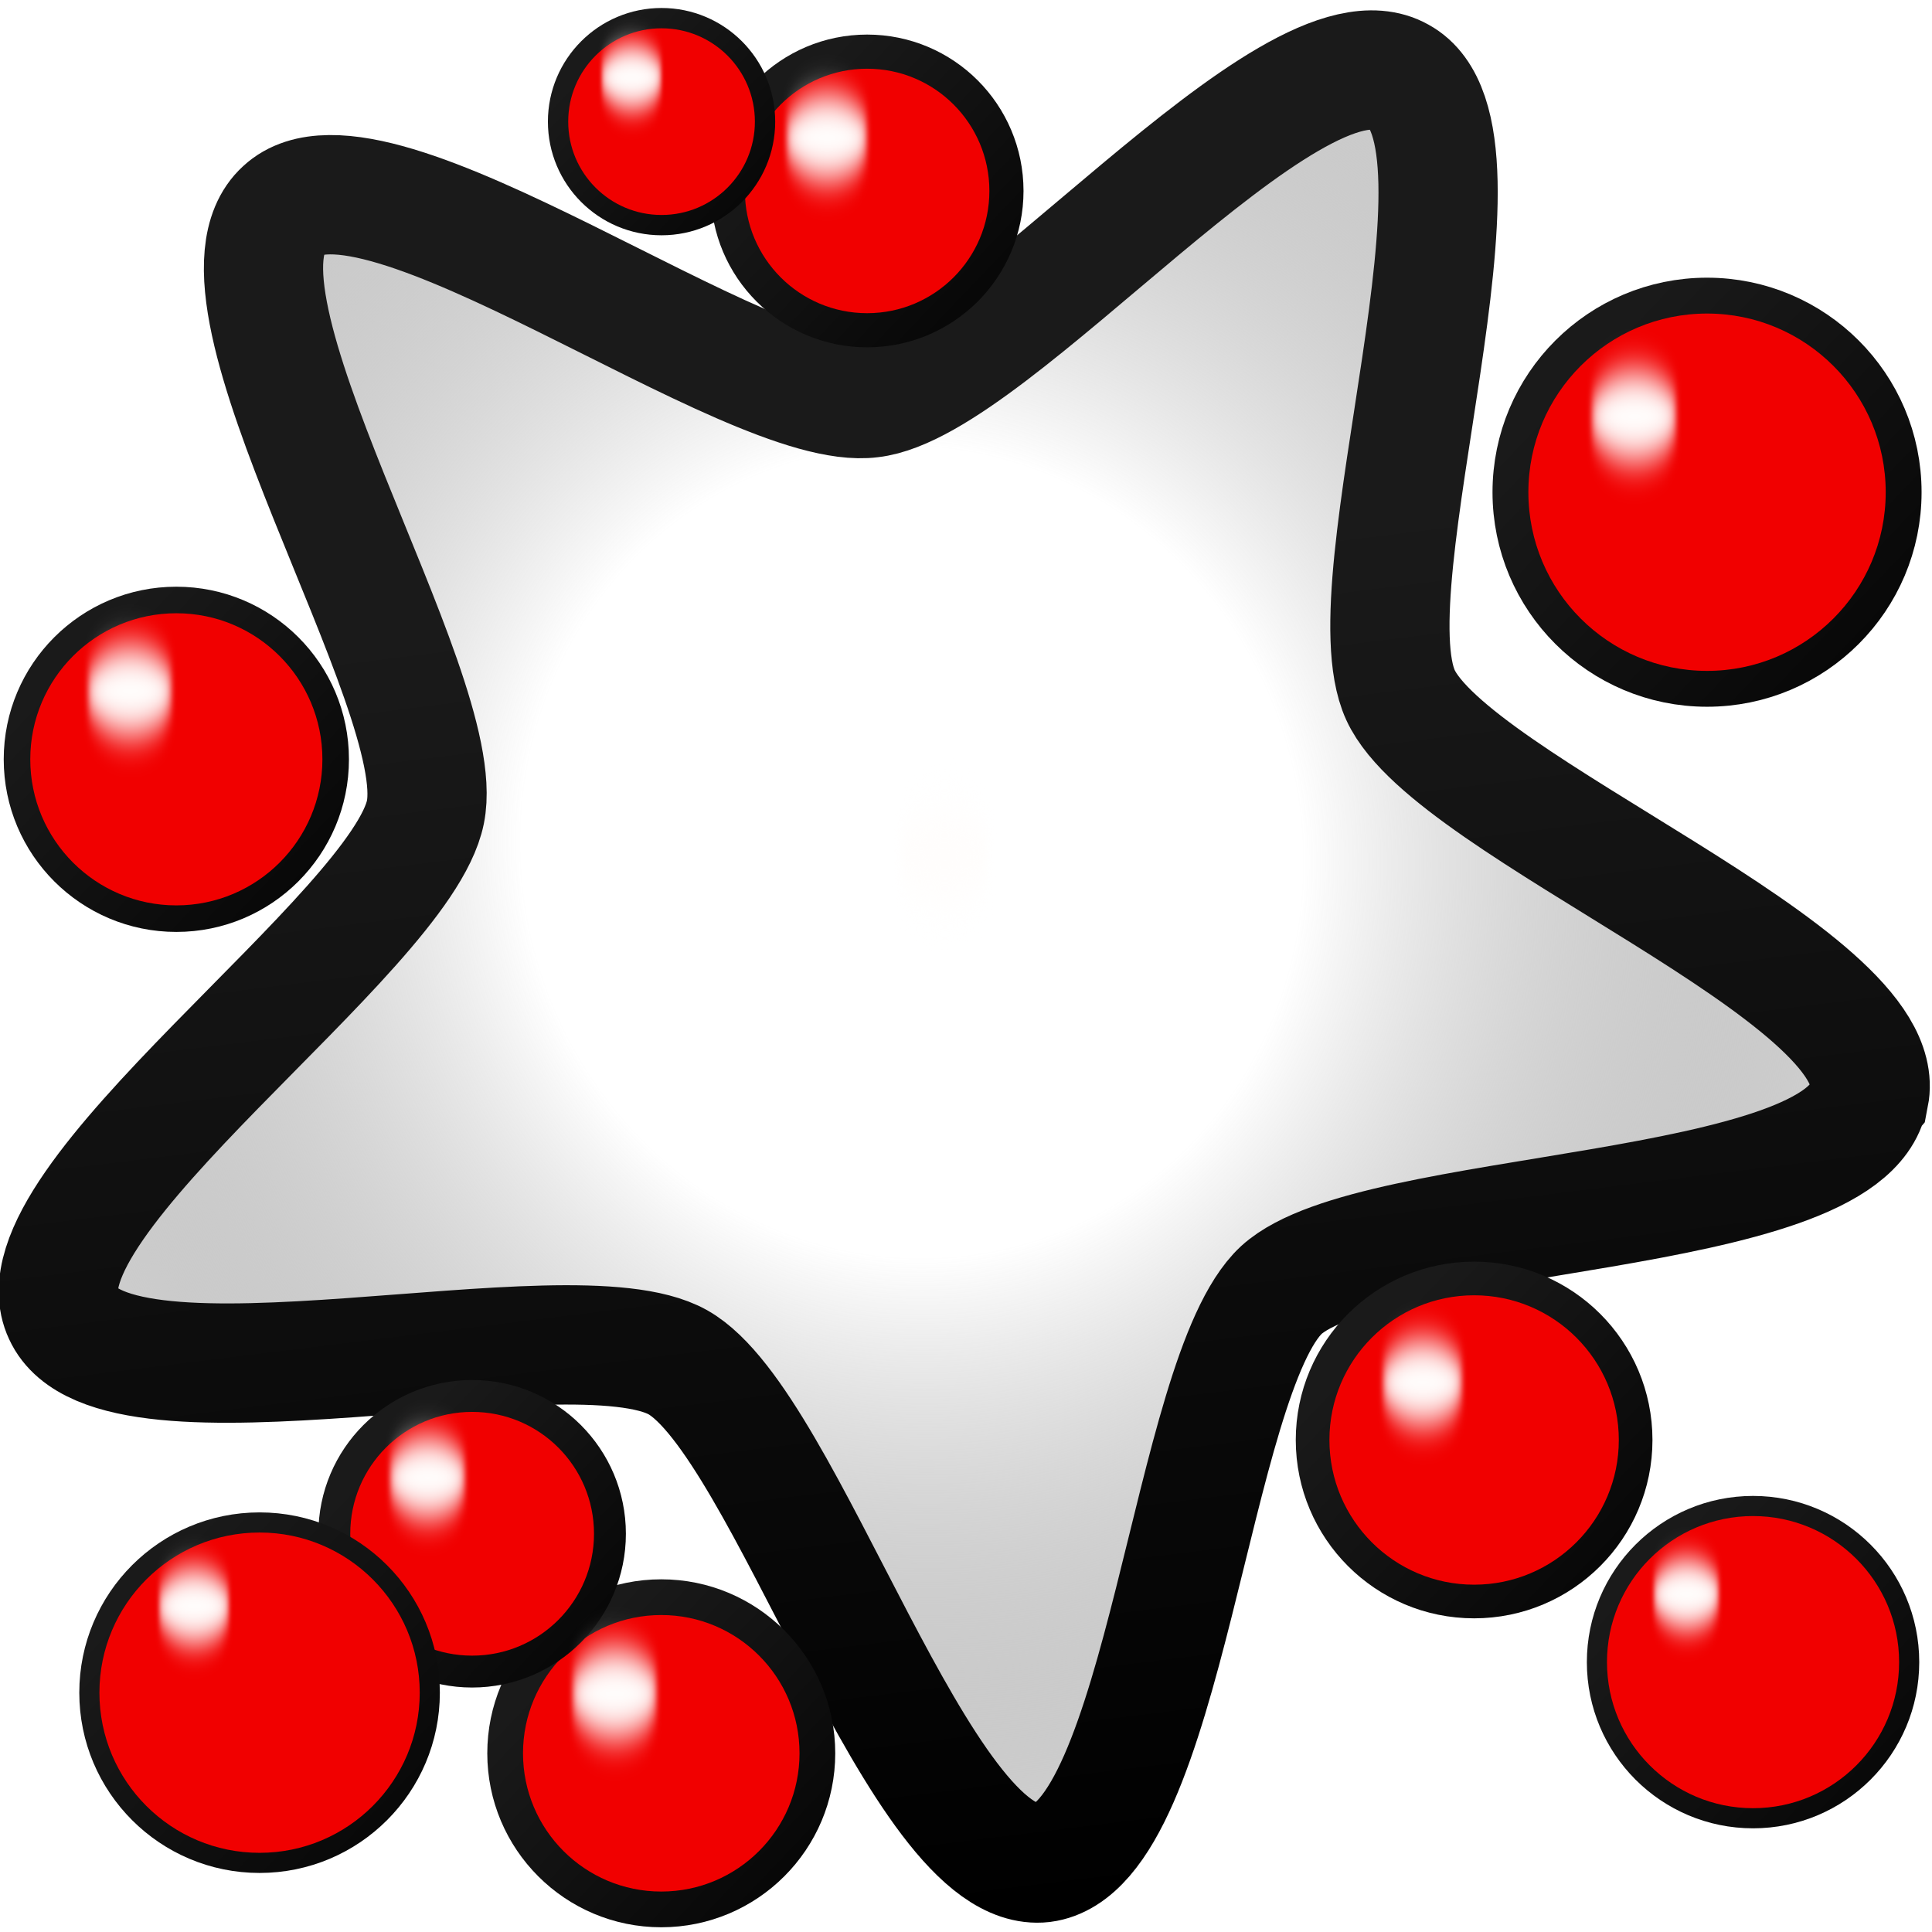
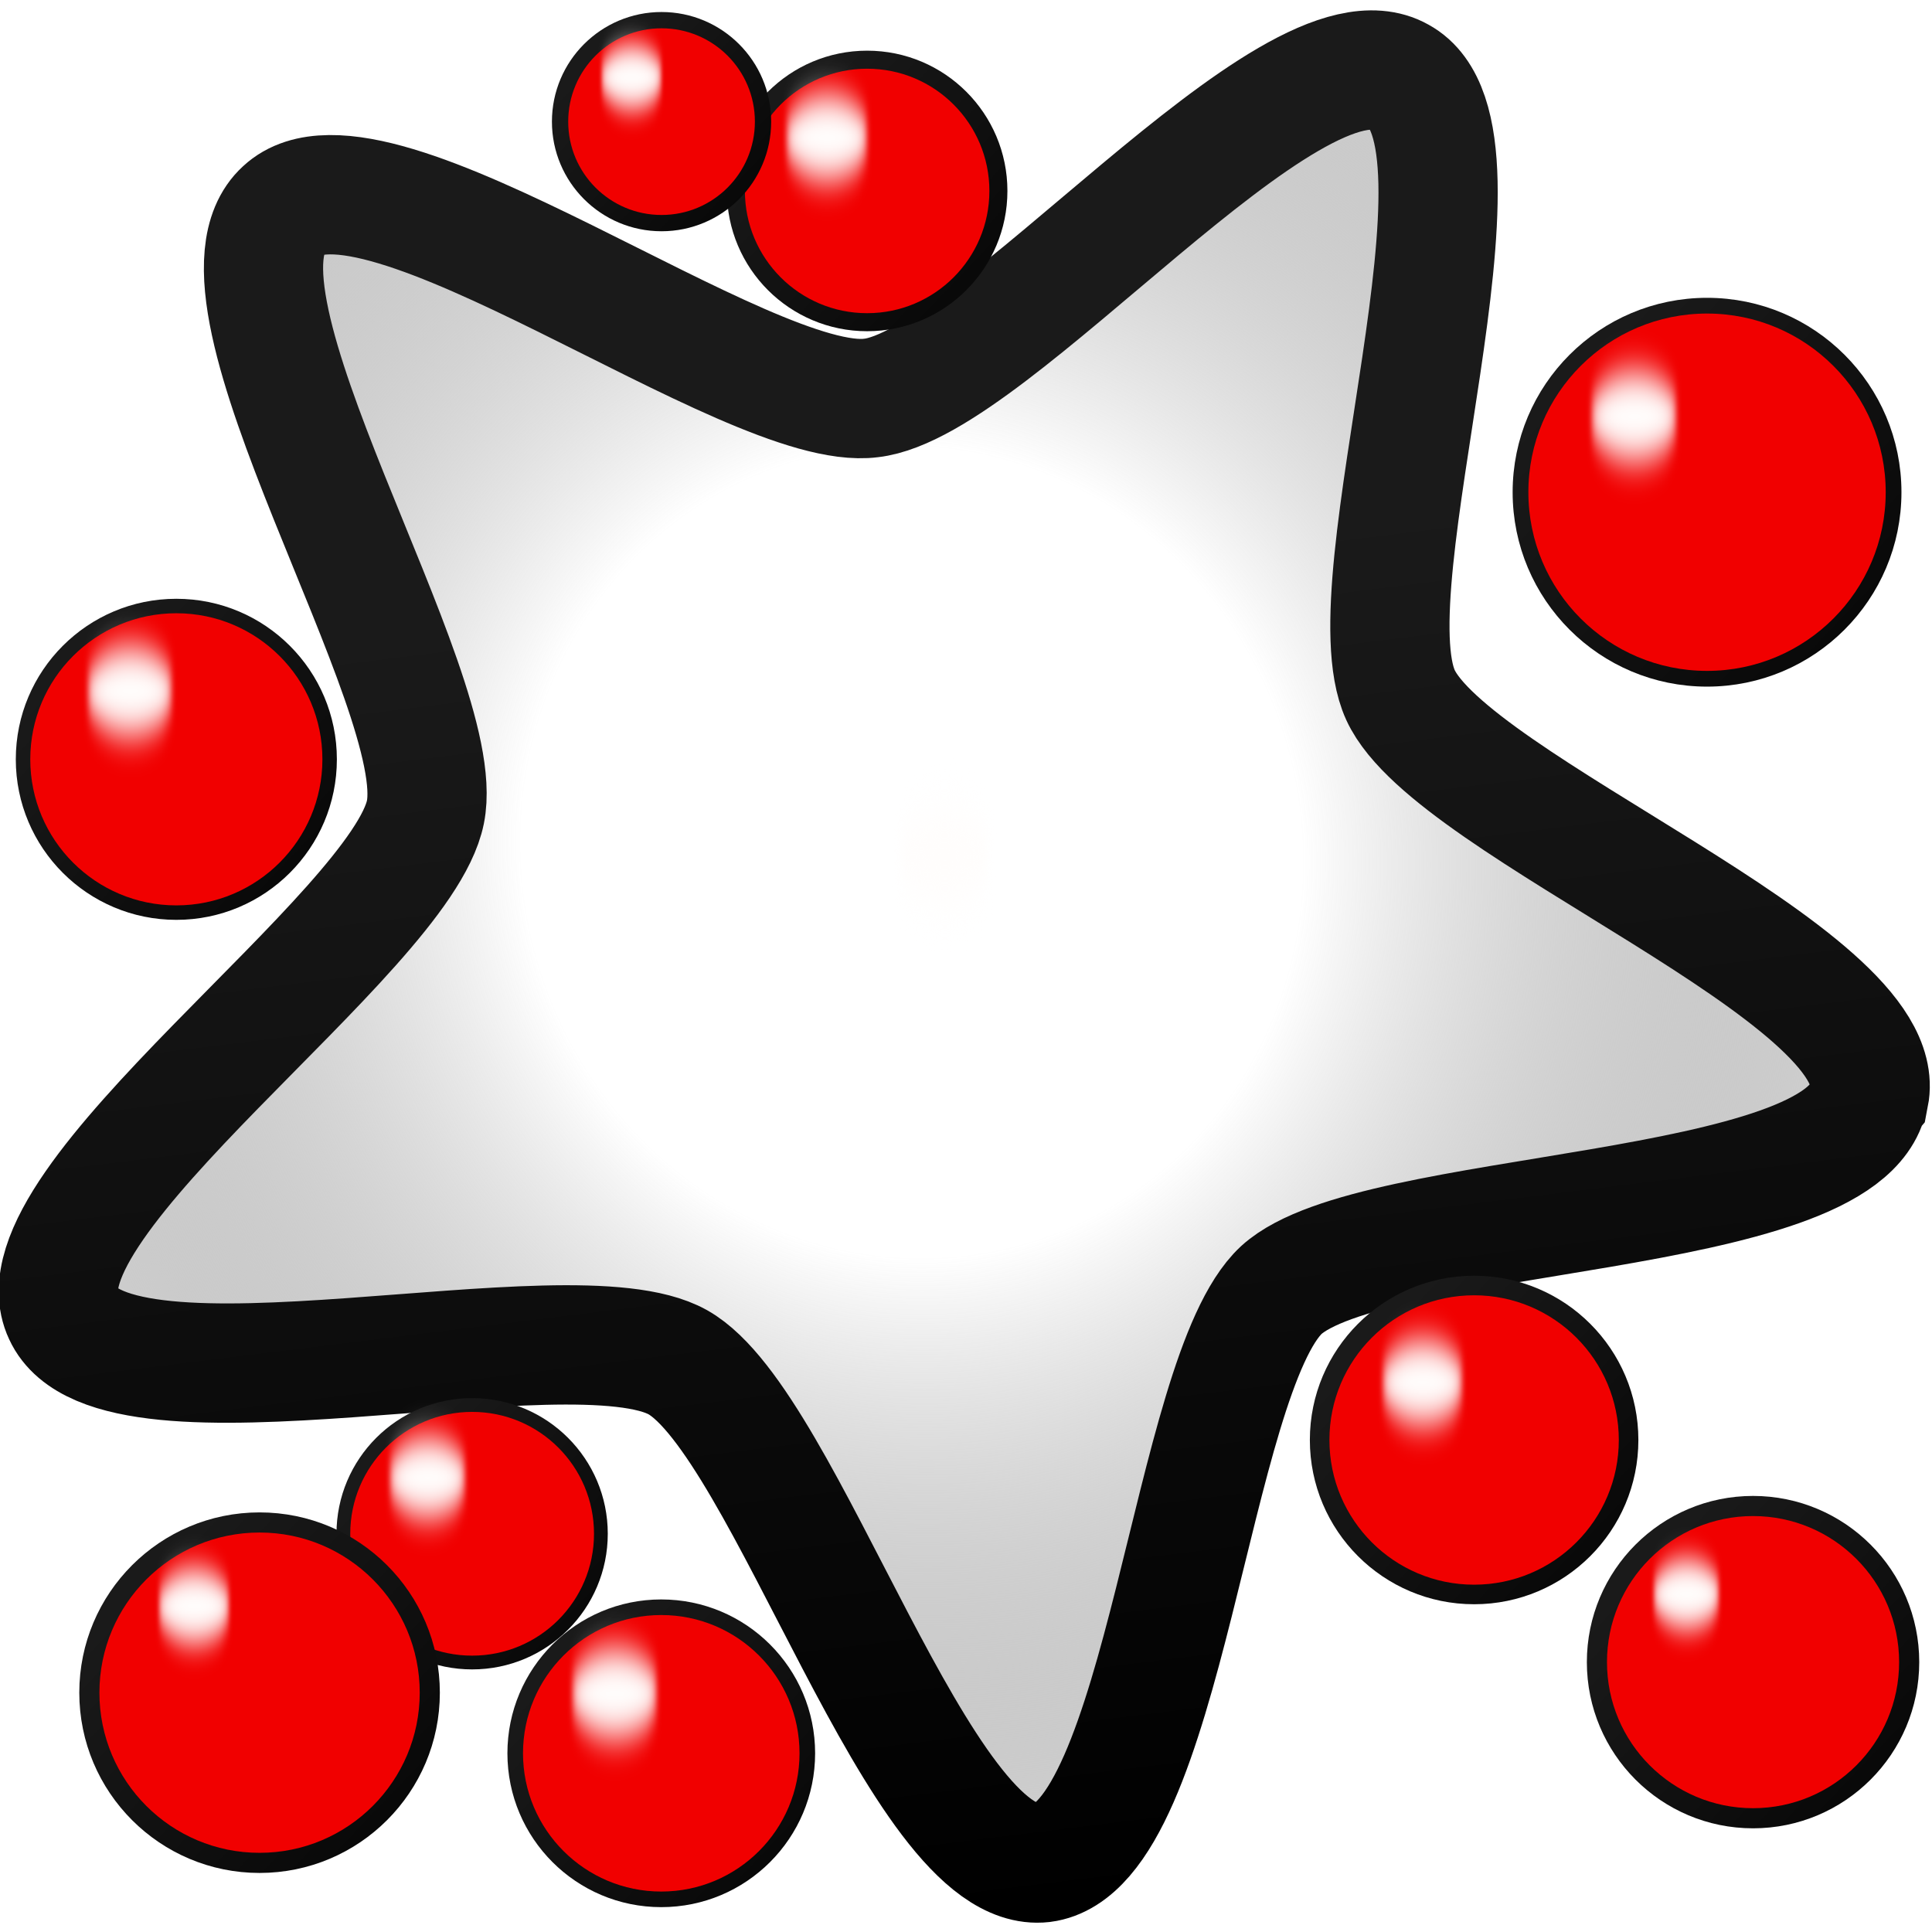
<svg xmlns="http://www.w3.org/2000/svg" xmlns:xlink="http://www.w3.org/1999/xlink" width="48" height="48">
  <defs>
    <linearGradient id="d">
      <stop offset="0" stop-color="#1a1a1a" />
      <stop offset="1" />
    </linearGradient>
    <linearGradient id="a">
      <stop offset="0" stop-color="#1a1a1a" />
      <stop offset="1" />
    </linearGradient>
    <linearGradient id="c">
      <stop offset="0" stop-color="#ffae05" stop-opacity="0" />
      <stop offset=".416" stop-color="#7b7b7b" stop-opacity="0" />
      <stop offset="1" stop-color="#cecece" />
    </linearGradient>
    <linearGradient xlink:href="#a" id="f" x1="5.83" x2="12.91" y1="6.7" y2="13.2" gradientUnits="userSpaceOnUse" />
    <linearGradient xlink:href="#d" id="l" x1="21.087" y1="3.828" x2="24" y2="6.609" gradientUnits="userSpaceOnUse" gradientTransform="translate(-31.62 -6.473)scale(2.4121)" />
    <linearGradient xlink:href="#d" id="m" gradientUnits="userSpaceOnUse" x1="21.087" y1="3.828" x2="24" y2="6.609" gradientTransform="translate(-24.16 -5.543)scale(1.84188)" />
    <linearGradient xlink:href="#d" id="n" gradientUnits="userSpaceOnUse" x1="21.087" y1="3.828" x2="24" y2="6.609" gradientTransform="translate(-35.292 -4.165)scale(3.52543)" />
    <linearGradient xlink:href="#d" id="o" gradientUnits="userSpaceOnUse" x1="21.087" y1="3.828" x2="24" y2="6.609" gradientTransform="translate(-59.141 5.463)scale(2.88202)" />
    <linearGradient xlink:href="#d" id="p" gradientUnits="userSpaceOnUse" x1="21.087" y1="3.828" x2="24" y2="6.609" gradientTransform="translate(-26.306 22.5)scale(2.85513)" />
    <linearGradient xlink:href="#d" id="h" gradientUnits="userSpaceOnUse" x1="21.087" y1="3.828" x2="24" y2="6.609" gradientTransform="translate(-19.965 27.894)scale(2.88189)" />
    <linearGradient xlink:href="#d" id="i" gradientUnits="userSpaceOnUse" x1="21.087" y1="3.828" x2="24" y2="6.609" gradientTransform="translate(-43.702 30.873)scale(2.72817)" />
    <linearGradient xlink:href="#d" id="j" gradientUnits="userSpaceOnUse" x1="21.087" y1="3.828" x2="24" y2="6.609" gradientTransform="translate(-41.273 26.923)scale(2.40475)" />
    <linearGradient xlink:href="#d" id="k" gradientUnits="userSpaceOnUse" x1="21.087" y1="3.828" x2="24" y2="6.609" gradientTransform="translate(-63.202 27.36)scale(3.16006)" />
    <filter id="g" width="1.832" height="1.832" x="-.416" y="-.416" color-interpolation-filters="sRGB">
      <feGaussianBlur stdDeviation=".13" />
    </filter>
    <filter id="q" width="1.726" height="1.726" x="-.363" y="-.363" color-interpolation-filters="sRGB">
      <feGaussianBlur stdDeviation=".113" />
    </filter>
    <filter id="r" width="1.726" height="1.726" x="-.363" y="-.363" color-interpolation-filters="sRGB">
      <feGaussianBlur stdDeviation=".113" />
    </filter>
    <filter id="s" width="1.726" height="1.726" x="-.363" y="-.363" color-interpolation-filters="sRGB">
      <feGaussianBlur stdDeviation=".113" />
    </filter>
    <filter id="t" width="1.726" height="1.726" x="-.363" y="-.363" color-interpolation-filters="sRGB">
      <feGaussianBlur stdDeviation=".113" />
    </filter>
    <filter id="u" width="1.726" height="1.726" x="-.363" y="-.363" color-interpolation-filters="sRGB">
      <feGaussianBlur stdDeviation=".113" />
    </filter>
    <filter id="v" width="1.726" height="1.726" x="-.363" y="-.363" color-interpolation-filters="sRGB">
      <feGaussianBlur stdDeviation=".113" />
    </filter>
    <filter id="w" width="1.726" height="1.726" x="-.363" y="-.363" color-interpolation-filters="sRGB">
      <feGaussianBlur stdDeviation=".113" />
    </filter>
    <filter id="x" width="1.726" height="1.726" x="-.363" y="-.363" color-interpolation-filters="sRGB">
      <feGaussianBlur stdDeviation=".113" />
    </filter>
    <filter id="y" width="1.726" height="1.726" x="-.363" y="-.363" color-interpolation-filters="sRGB">
      <feGaussianBlur stdDeviation=".113" />
    </filter>
    <radialGradient xlink:href="#c" id="e" cx="7.18" cy="8.2" r="6.59" fx="7.18" fy="8.2" gradientTransform="matrix(.9 .5558 -.5314 .8606 5.08 -2.85)" gradientUnits="userSpaceOnUse" />
    <path fill="#fffdfc" d="M8.5 7.99a.37.37 0 0 1-.38.37.37.37 0 0 1-.37-.37.37.37 0 0 1 .37-.38.37.37 0 0 1 .37.37" id="reuse-0" />
  </defs>
  <path fill="url(#e)" fill-rule="evenodd" stroke="url(#f)" stroke-width=".85" d="M13.51 5.1c.44.77-2.18 2.89-2.29 3.76-.1.88 1.95 3.55 1.36 4.2-.6.64-3.43-1.19-4.3-1.02-.86.17-2.76 2.95-3.56 2.58-.8-.36.07-3.62-.36-4.39S.69 8.51.8 7.63c.1-.87 3.47-1.05 4.06-1.7.6-.64.51-4.01 1.38-4.18.86-.18 2.07 2.97 2.87 3.34s3.97-.76 4.4 0Z" enable-background="accumulate" overflow="visible" style="marker:none" transform="matrix(2.647 2.2616 -2.267 2.6553 22.22 -16.85)" />
  <use fill-rule="evenodd" filter="url(#g)" transform="rotate(36.96 28.44 21)scale(3.0331)" xlink:href="#reuse-0" />
  <circle cx="43.554" cy="41.295" r="3.629" fill="#f10000" stroke="url(#h)" stroke-linecap="round" stroke-linejoin="round" paint-order="markers stroke fill" />
-   <circle cx="16.429" cy="43.56" r="3.435" fill="#f10000" stroke="url(#i)" stroke-width="1.775" stroke-linecap="round" stroke-linejoin="round" paint-order="markers stroke fill" />
-   <circle cx="11.73" cy="38.106" r="3.028" fill="#f10000" stroke="url(#j)" stroke-width="1.584" stroke-linecap="round" stroke-linejoin="round" paint-order="markers stroke fill" />
+   <circle cx="16.429" cy="43.56" r="3.435" fill="#f10000" stroke="url(#i)" stroke-width=".775" stroke-linecap="round" stroke-linejoin="round" paint-order="markers stroke fill" />
+   <circle cx="11.73" cy="38.106" r="3.028" fill="#f10000" stroke="url(#j)" stroke-width=".684" stroke-linecap="round" stroke-linejoin="round" paint-order="markers stroke fill" />
  <circle cx="6.449" cy="42.054" r="3.979" fill="#f10000" stroke="url(#k)" stroke-linecap="round" stroke-linejoin="round" paint-order="markers stroke fill" />
-   <circle cx="21.544" cy="4.744" r="3.037" fill="#f10000" stroke="url(#l)" stroke-width="1.696" stroke-linecap="round" stroke-linejoin="round" paint-order="markers stroke fill" />
-   <circle cx="16.436" cy="3.022" r="2.319" fill="#f10000" stroke="url(#m)" stroke-width="1.009" stroke-linecap="round" stroke-linejoin="round" paint-order="markers stroke fill" />
-   <circle cx="42.411" cy="12.229" r="4.439" fill="#f10000" stroke="url(#n)" stroke-width="1.782" stroke-linecap="round" stroke-linejoin="round" paint-order="markers stroke fill" />
-   <circle cx="4.381" cy="18.865" r="3.629" fill="#f10000" stroke="url(#o)" stroke-width="1.319" stroke-linecap="round" stroke-linejoin="round" paint-order="markers stroke fill" />
-   <circle cx="36.624" cy="35.776" r="3.595" fill="#f10000" stroke="url(#p)" stroke-width="1.672" stroke-linecap="round" stroke-linejoin="round" paint-order="markers stroke fill" />
+   <circle cx="21.544" cy="4.744" r="3.037" fill="#f10000" stroke="url(#l)" stroke-width=".896" stroke-linecap="round" stroke-linejoin="round" paint-order="markers stroke fill" />
+   <circle cx="16.436" cy="3.022" r="2.319" fill="#f10000" stroke="url(#m)" stroke-width=".809" stroke-linecap="round" stroke-linejoin="round" paint-order="markers stroke fill" />
+   <circle cx="42.411" cy="12.229" r="4.439" fill="#f10000" stroke="url(#n)" stroke-width=".782" stroke-linecap="round" stroke-linejoin="round" paint-order="markers stroke fill" />
+   <circle cx="4.381" cy="18.865" r="3.629" fill="#f10000" stroke="url(#o)" stroke-width=".719" stroke-linecap="round" stroke-linejoin="round" paint-order="markers stroke fill" />
+   <circle cx="36.624" cy="35.776" r="3.595" fill="#f10000" stroke="url(#p)" stroke-width=".972" stroke-linecap="round" stroke-linejoin="round" paint-order="markers stroke fill" />
  <use fill-rule="evenodd" filter="url(#q)" transform="rotate(36.96 50.887 42.436)scale(2.87735)" style="mix-blend-mode:normal" xlink:href="#reuse-0" />
  <use fill-rule="evenodd" filter="url(#r)" transform="rotate(36.96 -2.827 64.408)scale(2.21598)" style="mix-blend-mode:normal" xlink:href="#reuse-0" />
  <use fill-rule="evenodd" filter="url(#s)" transform="rotate(36.96 9.515 48.022)scale(2.6997)" style="mix-blend-mode:normal" xlink:href="#reuse-0" />
  <use fill-rule="evenodd" filter="url(#t)" transform="rotate(36.96 -9.434 20.504)scale(2.86583)" style="mix-blend-mode:normal" xlink:href="#reuse-0" />
  <use fill-rule="evenodd" filter="url(#u)" transform="rotate(36.96 -8.662 13.381)scale(2.558)" style="mix-blend-mode:normal" xlink:href="#reuse-0" />
  <use fill-rule="evenodd" filter="url(#v)" transform="rotate(36.96 -19.156 7.735)scale(2.38183)" style="mix-blend-mode:normal" xlink:href="#reuse-0" />
  <use fill-rule="evenodd" filter="url(#w)" transform="rotate(36.96 21.545 -9.833)scale(2.8496)" style="mix-blend-mode:normal" xlink:href="#reuse-0" />
  <use fill-rule="evenodd" filter="url(#x)" transform="rotate(36.96 37.567 7.827)scale(2.03537)" style="mix-blend-mode:normal" xlink:href="#reuse-0" />
  <use fill-rule="evenodd" filter="url(#y)" transform="rotate(36.96 49.004 10.098)scale(2.7389)" style="mix-blend-mode:normal" xlink:href="#reuse-0" />
</svg>
